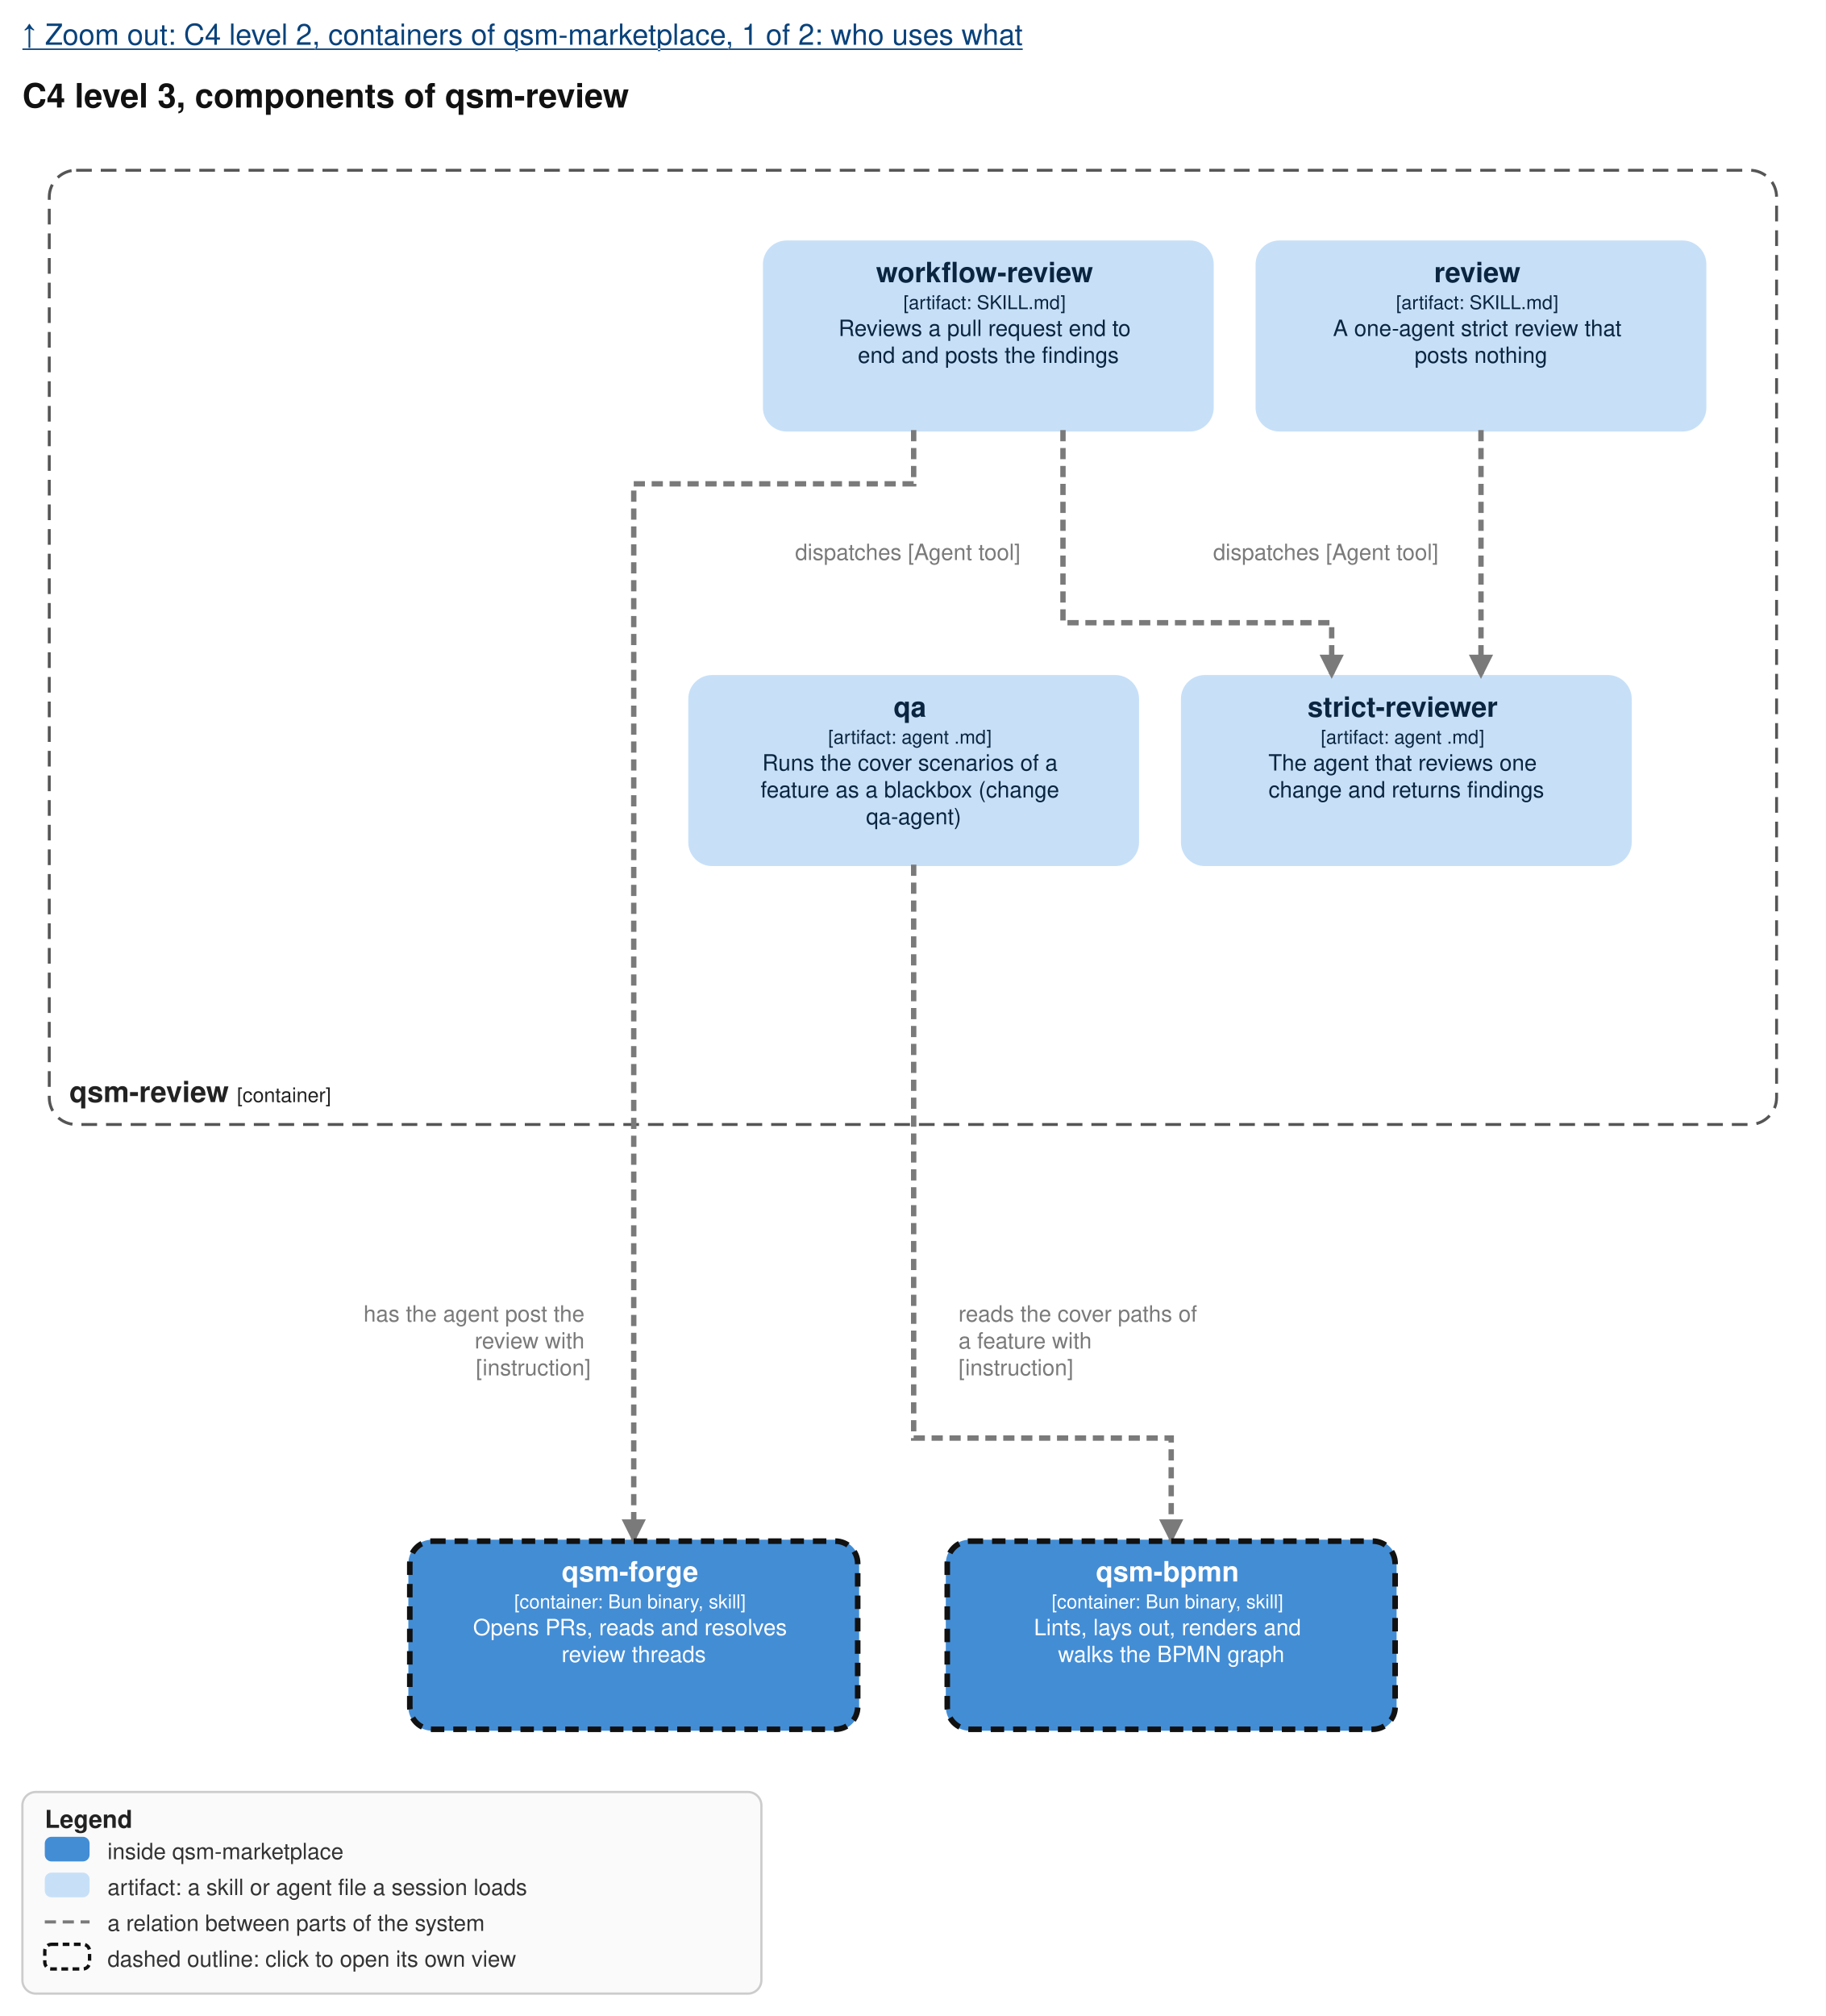
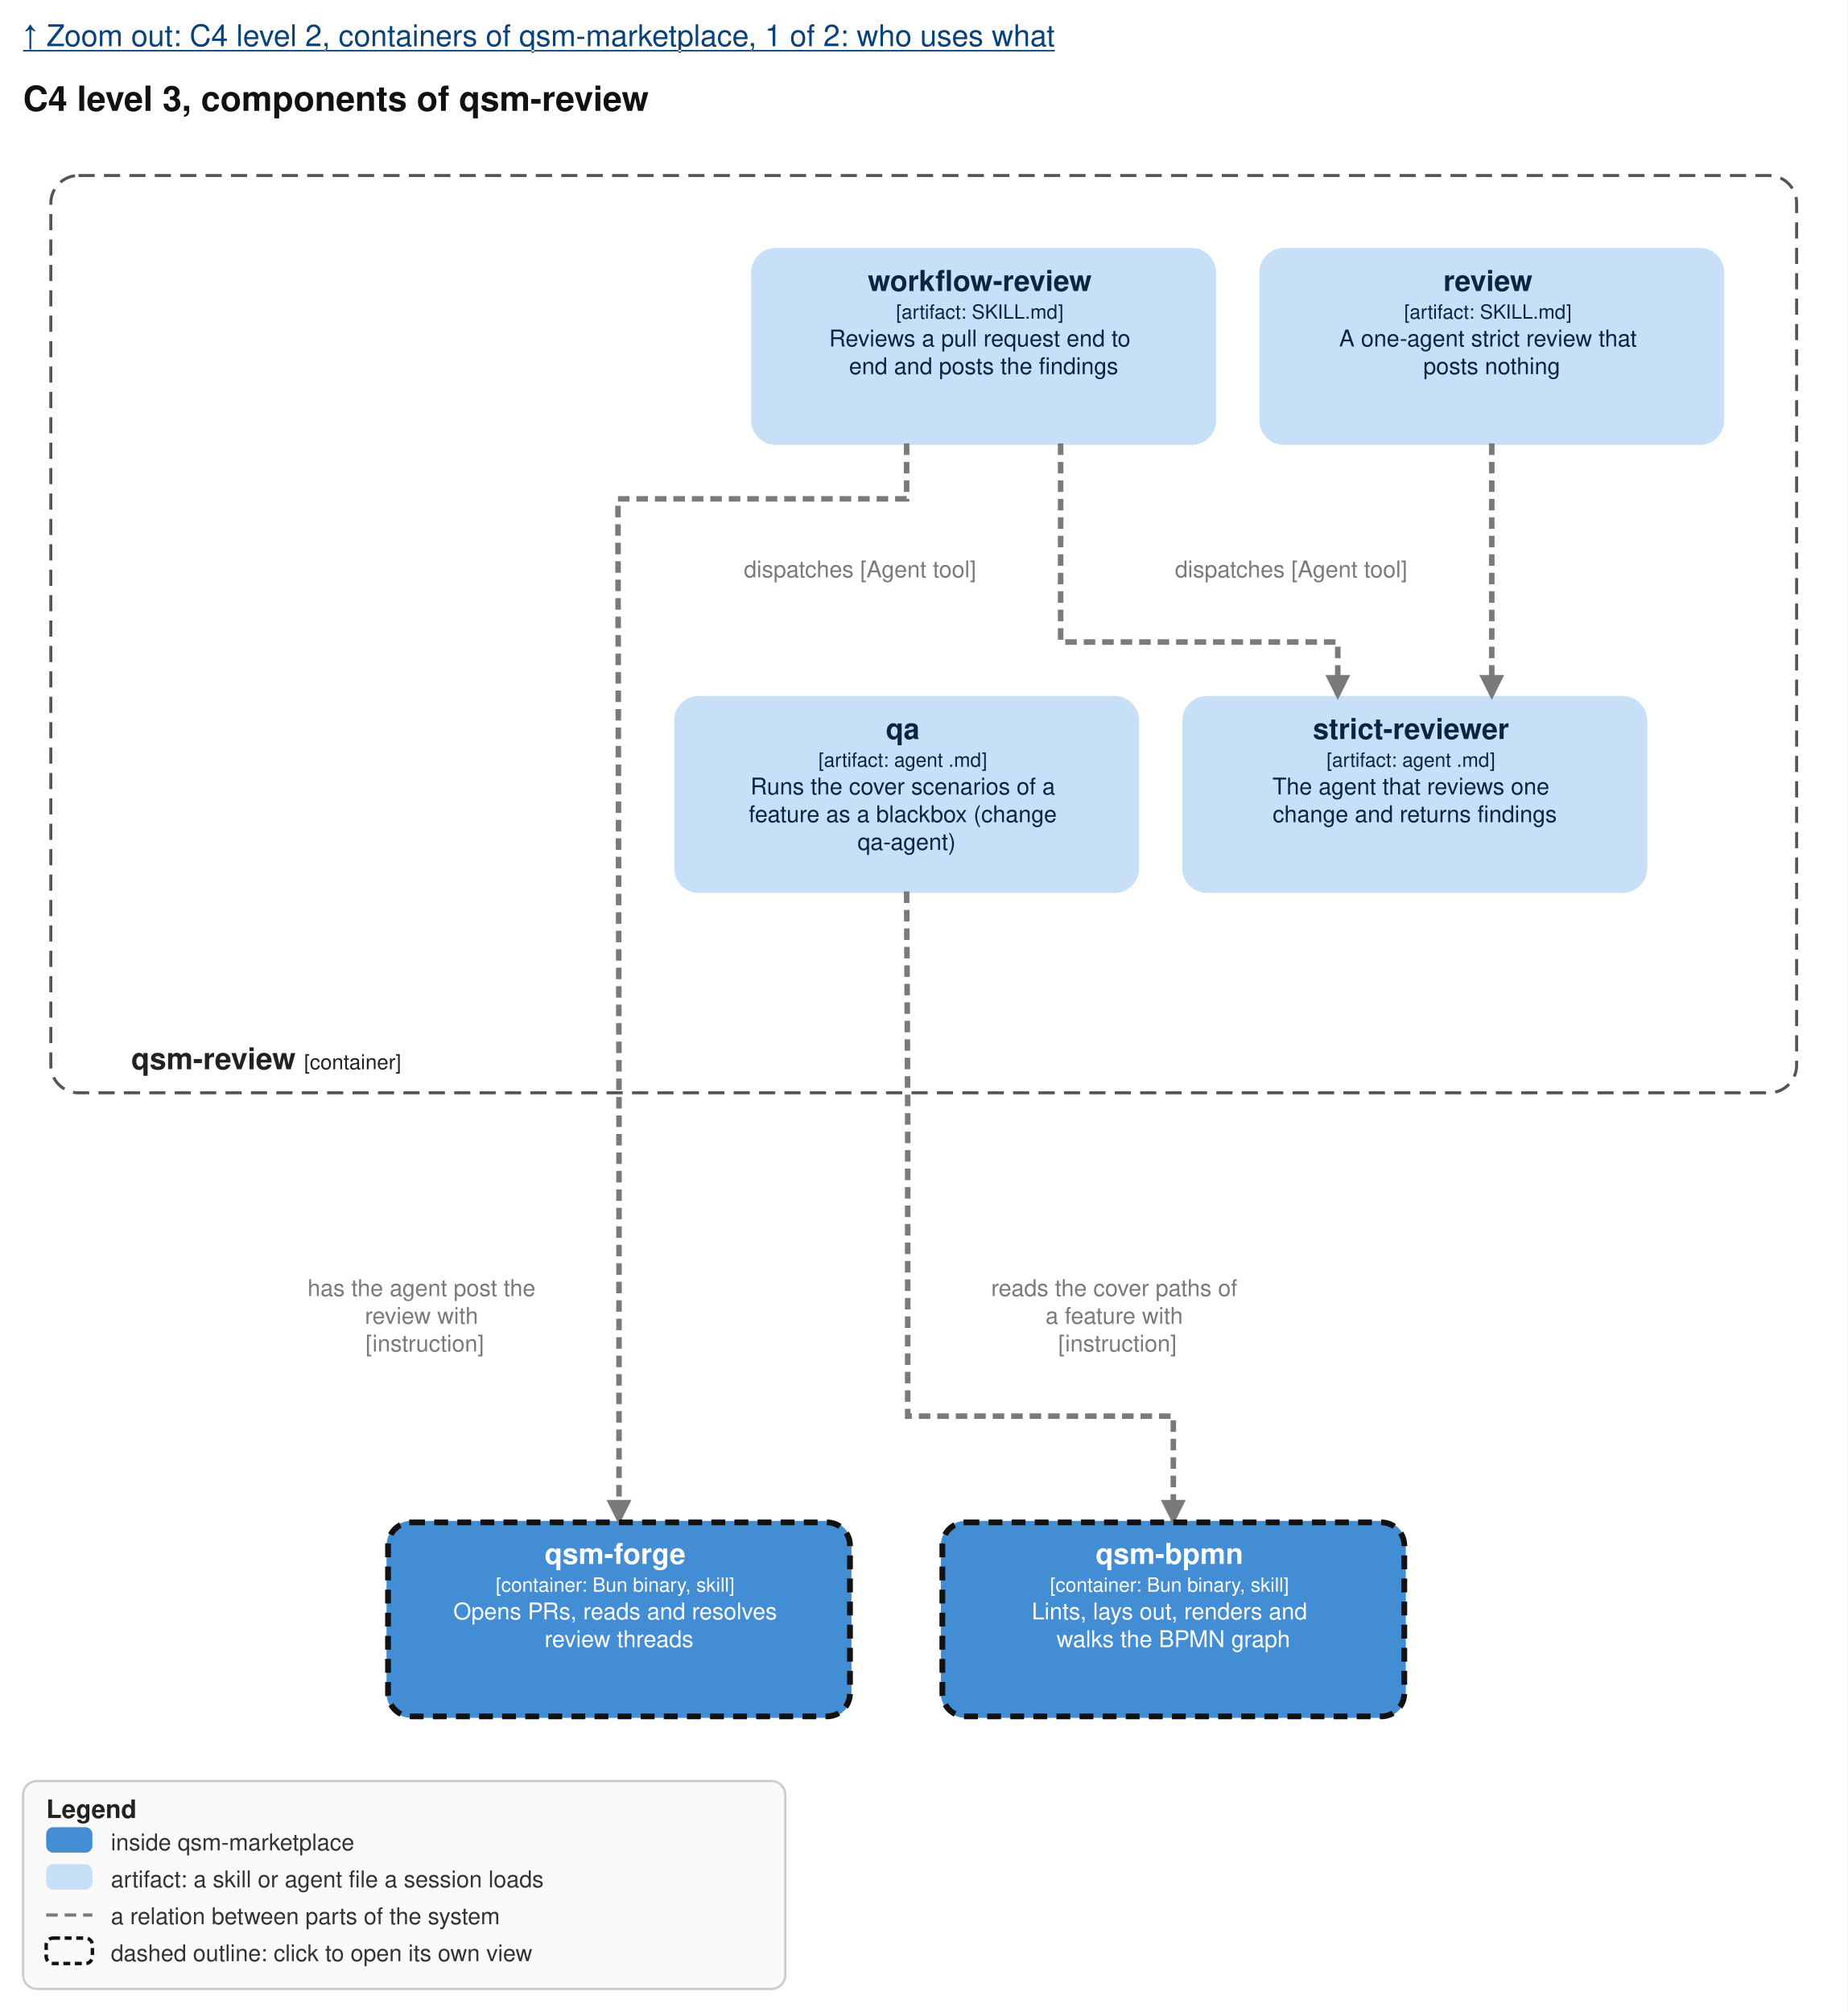
- <svg xmlns="http://www.w3.org/2000/svg" content="&lt;mxfile host=&quot;qsm-c4&quot;&gt;&lt;diagram name=&quot;components-review&quot; id=&quot;components-review&quot;&gt;&lt;mxGraphModel grid=&quot;1&quot; gridSize=&quot;10&quot; page=&quot;0&quot;&gt;&lt;root&gt;&lt;mxCell id=&quot;0&quot;/&gt;&lt;mxCell id=&quot;1&quot; parent=&quot;0&quot;/&gt;&lt;object id=&quot;c2&quot; label=&quot;&amp;lt;b&amp;gt;%c4Name%&amp;lt;/b&amp;gt;&amp;lt;div&amp;gt;[%c4Application%]&amp;lt;/div&amp;gt;&quot; placeholders=&quot;1&quot; c4Type=&quot;ContainerScopeBoundary&quot; c4Name=&quot;qsm-review&quot; c4Application=&quot;Container&quot; c4Id=&quot;mp.review&quot;&gt;&lt;mxCell style=&quot;rounded=1;fontSize=11;whiteSpace=wrap;html=1;dashed=1;arcSize=4;fillColor=none;strokeColor=#555555;fontColor=#222222;align=left;verticalAlign=bottom;spacing=10;dashPattern=8 4;metaEdit=1;connectable=0;&quot; vertex=&quot;1&quot; parent=&quot;1&quot;&gt;&lt;mxGeometry x=&quot;12&quot; y=&quot;12&quot; width=&quot;771.333&quot; height=&quot;426&quot; as=&quot;geometry&quot;/&gt;&lt;/mxCell&gt;&lt;/object&gt;&lt;object id=&quot;c3&quot; label=&quot;&amp;lt;b&amp;gt;%c4Name%&amp;lt;/b&amp;gt;&amp;lt;div&amp;gt;[%c4Type%%c4TechnologySep%%c4Technology%]&amp;lt;/div&amp;gt;&amp;lt;div style=&amp;quot;font-size:11px&amp;quot;&amp;gt;%c4Description%&amp;lt;/div&amp;gt;&quot; placeholders=&quot;1&quot; c4Type=&quot;Component&quot; c4Name=&quot;review&quot; c4Technology=&quot;SKILL.md&quot; c4TechnologySep=&quot;: &quot; c4Description=&quot;A one-agent strict review that posts nothing&quot; c4Id=&quot;mp.review.reviewskill&quot; c4Tags=&quot;artifact&quot; c4Path=&quot;plugins/qsm-review/skills/review&quot;&gt;&lt;mxCell style=&quot;rounded=1;whiteSpace=wrap;html=1;arcSize=10;fillColor=#c7e0f8;strokeColor=#c7e0f8;fontColor=#0b2540;metaEdit=1;resizable=1;&quot; vertex=&quot;1&quot; parent=&quot;1&quot;&gt;&lt;mxGeometry x=&quot;551.333&quot; y=&quot;44&quot; width=&quot;200&quot; height=&quot;84&quot; as=&quot;geometry&quot;/&gt;&lt;/mxCell&gt;&lt;/object&gt;&lt;object id=&quot;c4&quot; label=&quot;&amp;lt;b&amp;gt;%c4Name%&amp;lt;/b&amp;gt;&amp;lt;div&amp;gt;[%c4Type%%c4TechnologySep%%c4Technology%]&amp;lt;/div&amp;gt;&amp;lt;div style=&amp;quot;font-size:11px&amp;quot;&amp;gt;%c4Description%&amp;lt;/div&amp;gt;&quot; placeholders=&quot;1&quot; c4Type=&quot;Component&quot; c4Name=&quot;workflow-review&quot; c4Technology=&quot;SKILL.md&quot; c4TechnologySep=&quot;: &quot; c4Description=&quot;Reviews a pull request end to end and posts the findings&quot; c4Id=&quot;mp.review.workflow&quot; c4Tags=&quot;artifact&quot; c4Path=&quot;plugins/qsm-review/skills/workflow-review&quot;&gt;&lt;mxCell style=&quot;rounded=1;whiteSpace=wrap;html=1;arcSize=10;fillColor=#c7e0f8;strokeColor=#c7e0f8;fontColor=#0b2540;metaEdit=1;resizable=1;&quot; vertex=&quot;1&quot; parent=&quot;1&quot;&gt;&lt;mxGeometry x=&quot;331.333&quot; y=&quot;44&quot; width=&quot;200&quot; height=&quot;84&quot; as=&quot;geometry&quot;/&gt;&lt;/mxCell&gt;&lt;/object&gt;&lt;object id=&quot;c5&quot; label=&quot;&amp;lt;b&amp;gt;%c4Name%&amp;lt;/b&amp;gt;&amp;lt;div&amp;gt;[%c4Type%%c4TechnologySep%%c4Technology%]&amp;lt;/div&amp;gt;&amp;lt;div style=&amp;quot;font-size:11px&amp;quot;&amp;gt;%c4Description%&amp;lt;/div&amp;gt;&quot; placeholders=&quot;1&quot; c4Type=&quot;Component&quot; c4Name=&quot;strict-reviewer&quot; c4Technology=&quot;agent .md&quot; c4TechnologySep=&quot;: &quot; c4Description=&quot;The agent that reviews one change and returns findings&quot; c4Id=&quot;mp.review.strict&quot; c4Tags=&quot;artifact&quot; c4Path=&quot;plugins/qsm-review/agents/strict-reviewer.md&quot;&gt;&lt;mxCell style=&quot;rounded=1;whiteSpace=wrap;html=1;arcSize=10;fillColor=#c7e0f8;strokeColor=#c7e0f8;fontColor=#0b2540;metaEdit=1;resizable=1;&quot; vertex=&quot;1&quot; parent=&quot;1&quot;&gt;&lt;mxGeometry x=&quot;518&quot; y=&quot;238&quot; width=&quot;200&quot; height=&quot;84&quot; as=&quot;geometry&quot;/&gt;&lt;/mxCell&gt;&lt;/object&gt;&lt;object id=&quot;c6&quot; label=&quot;&amp;lt;b&amp;gt;%c4Name%&amp;lt;/b&amp;gt;&amp;lt;div&amp;gt;[%c4Type%%c4TechnologySep%%c4Technology%]&amp;lt;/div&amp;gt;&amp;lt;div style=&amp;quot;font-size:11px&amp;quot;&amp;gt;%c4Description%&amp;lt;/div&amp;gt;&quot; placeholders=&quot;1&quot; c4Type=&quot;Component&quot; c4Name=&quot;qa&quot; c4Technology=&quot;agent .md&quot; c4TechnologySep=&quot;: &quot; c4Description=&quot;Runs the cover scenarios of a feature as a blackbox (change qa-agent)&quot; c4Id=&quot;mp.review.qaagent&quot; c4Tags=&quot;artifact&quot; c4Path=&quot;plugins/qsm-review/agents/qa.md&quot;&gt;&lt;mxCell style=&quot;rounded=1;whiteSpace=wrap;html=1;arcSize=10;fillColor=#c7e0f8;strokeColor=#c7e0f8;fontColor=#0b2540;metaEdit=1;resizable=1;&quot; vertex=&quot;1&quot; parent=&quot;1&quot;&gt;&lt;mxGeometry x=&quot;298&quot; y=&quot;238&quot; width=&quot;200&quot; height=&quot;84&quot; as=&quot;geometry&quot;/&gt;&lt;/mxCell&gt;&lt;/object&gt;&lt;object id=&quot;c7&quot; label=&quot;&amp;lt;b&amp;gt;%c4Name%&amp;lt;/b&amp;gt;&amp;lt;div&amp;gt;[%c4Type%%c4TechnologySep%%c4Technology%]&amp;lt;/div&amp;gt;&amp;lt;div style=&amp;quot;font-size:11px&amp;quot;&amp;gt;%c4Description%&amp;lt;/div&amp;gt;&quot; placeholders=&quot;1&quot; c4Type=&quot;Container&quot; c4Name=&quot;qsm-forge&quot; c4Technology=&quot;Bun binary, skill&quot; c4TechnologySep=&quot;: &quot; c4Description=&quot;Opens PRs, reads and resolves review threads&quot; c4Id=&quot;mp.forge&quot; c4Tags=&quot;&quot; c4Path=&quot;plugins/qsm-forge&quot; c4Group=&quot;Features&quot;&gt;&lt;mxCell style=&quot;rounded=1;whiteSpace=wrap;html=1;arcSize=10;fillColor=#438dd5;strokeColor=#438dd5;fontColor=#ffffff;metaEdit=1;resizable=1;&quot; vertex=&quot;1&quot; parent=&quot;1&quot;&gt;&lt;mxGeometry x=&quot;173&quot; y=&quot;624&quot; width=&quot;200&quot; height=&quot;84&quot; as=&quot;geometry&quot;/&gt;&lt;/mxCell&gt;&lt;/object&gt;&lt;object id=&quot;c8&quot; label=&quot;&amp;lt;b&amp;gt;%c4Name%&amp;lt;/b&amp;gt;&amp;lt;div&amp;gt;[%c4Type%%c4TechnologySep%%c4Technology%]&amp;lt;/div&amp;gt;&amp;lt;div style=&amp;quot;font-size:11px&amp;quot;&amp;gt;%c4Description%&amp;lt;/div&amp;gt;&quot; placeholders=&quot;1&quot; c4Type=&quot;Container&quot; c4Name=&quot;qsm-bpmn&quot; c4Technology=&quot;Bun binary, skill&quot; c4TechnologySep=&quot;: &quot; c4Description=&quot;Lints, lays out, renders and walks the BPMN graph&quot; c4Id=&quot;mp.bpmn&quot; c4Tags=&quot;&quot; c4Path=&quot;plugins/qsm-bpmn&quot; c4Group=&quot;Features&quot;&gt;&lt;mxCell style=&quot;rounded=1;whiteSpace=wrap;html=1;arcSize=10;fillColor=#438dd5;strokeColor=#438dd5;fontColor=#ffffff;metaEdit=1;resizable=1;&quot; vertex=&quot;1&quot; parent=&quot;1&quot;&gt;&lt;mxGeometry x=&quot;413&quot; y=&quot;624&quot; width=&quot;200&quot; height=&quot;84&quot; as=&quot;geometry&quot;/&gt;&lt;/mxCell&gt;&lt;/object&gt;&lt;object id=&quot;c9&quot; label=&quot;%c4Description%&quot; placeholders=&quot;1&quot; c4Type=&quot;Relationship&quot; c4Description=&quot;has the agent post the review with [instruction]&quot;&gt;&lt;mxCell style=&quot;edgeStyle=orthogonalEdgeStyle;rounded=1;endArrow=blockThin;endFill=1;html=1;fontSize=10;strokeColor=#7a7a7a;fontColor=#7a7a7a;strokeWidth=2.4;dashed=1;metaEdit=1;&quot; edge=&quot;1&quot; parent=&quot;1&quot; source=&quot;c4&quot; target=&quot;c7&quot;&gt;&lt;mxGeometry relative=&quot;1&quot; as=&quot;geometry&quot;&gt;&lt;Array as=&quot;points&quot;&gt;&lt;mxPoint x=&quot;398&quot; y=&quot;152&quot;/&gt;&lt;mxPoint x=&quot;273&quot; y=&quot;152&quot;/&gt;&lt;/Array&gt;&lt;/mxGeometry&gt;&lt;/mxCell&gt;&lt;/object&gt;&lt;object id=&quot;c10&quot; label=&quot;%c4Description%&quot; placeholders=&quot;1&quot; c4Type=&quot;Relationship&quot; c4Description=&quot;reads the cover paths of a feature with [instruction]&quot;&gt;&lt;mxCell style=&quot;edgeStyle=orthogonalEdgeStyle;rounded=1;endArrow=blockThin;endFill=1;html=1;fontSize=10;strokeColor=#7a7a7a;fontColor=#7a7a7a;strokeWidth=2.4;dashed=1;metaEdit=1;&quot; edge=&quot;1&quot; parent=&quot;1&quot; source=&quot;c6&quot; target=&quot;c8&quot;&gt;&lt;mxGeometry relative=&quot;1&quot; as=&quot;geometry&quot;&gt;&lt;Array as=&quot;points&quot;&gt;&lt;mxPoint x=&quot;398&quot; y=&quot;578&quot;/&gt;&lt;mxPoint x=&quot;513&quot; y=&quot;578&quot;/&gt;&lt;/Array&gt;&lt;/mxGeometry&gt;&lt;/mxCell&gt;&lt;/object&gt;&lt;object id=&quot;c11&quot; label=&quot;%c4Description%&quot; placeholders=&quot;1&quot; c4Type=&quot;Relationship&quot; c4Description=&quot;dispatches [Agent tool]&quot;&gt;&lt;mxCell style=&quot;edgeStyle=orthogonalEdgeStyle;rounded=1;endArrow=blockThin;endFill=1;html=1;fontSize=10;strokeColor=#7a7a7a;fontColor=#7a7a7a;strokeWidth=2.4;dashed=1;metaEdit=1;&quot; edge=&quot;1&quot; parent=&quot;1&quot; source=&quot;c4&quot; target=&quot;c5&quot;&gt;&lt;mxGeometry relative=&quot;1&quot; as=&quot;geometry&quot;&gt;&lt;Array as=&quot;points&quot;&gt;&lt;mxPoint x=&quot;464.667&quot; y=&quot;214&quot;/&gt;&lt;mxPoint x=&quot;584.667&quot; y=&quot;214&quot;/&gt;&lt;/Array&gt;&lt;/mxGeometry&gt;&lt;/mxCell&gt;&lt;/object&gt;&lt;object id=&quot;c12&quot; label=&quot;%c4Description%&quot; placeholders=&quot;1&quot; c4Type=&quot;Relationship&quot; c4Description=&quot;dispatches [Agent tool]&quot;&gt;&lt;mxCell style=&quot;edgeStyle=orthogonalEdgeStyle;rounded=1;endArrow=blockThin;endFill=1;html=1;fontSize=10;strokeColor=#7a7a7a;fontColor=#7a7a7a;strokeWidth=2.4;dashed=1;metaEdit=1;&quot; edge=&quot;1&quot; parent=&quot;1&quot; source=&quot;c3&quot; target=&quot;c5&quot;&gt;&lt;mxGeometry relative=&quot;1&quot; as=&quot;geometry&quot;&gt;&lt;Array as=&quot;points&quot;&gt;&lt;/Array&gt;&lt;/mxGeometry&gt;&lt;/mxCell&gt;&lt;/object&gt;&lt;/root&gt;&lt;/mxGraphModel&gt;&lt;/diagram&gt;&lt;/mxfile&gt;" width="815.333" height="900" viewBox="-10 -64 815.333 900" font-family="Helvetica, Arial, sans-serif">
+ <svg xmlns="http://www.w3.org/2000/svg" content="&lt;mxfile host=&quot;qsm-c4&quot;&gt;&lt;diagram name=&quot;components-review&quot; id=&quot;components-review&quot;&gt;&lt;mxGraphModel grid=&quot;1&quot; gridSize=&quot;10&quot; page=&quot;0&quot;&gt;&lt;root&gt;&lt;mxCell id=&quot;0&quot;/&gt;&lt;mxCell id=&quot;1&quot; parent=&quot;0&quot;/&gt;&lt;object id=&quot;c2&quot; label=&quot;&amp;lt;b&amp;gt;%c4Name%&amp;lt;/b&amp;gt;&amp;lt;div&amp;gt;[%c4Application%]&amp;lt;/div&amp;gt;&quot; placeholders=&quot;1&quot; c4Type=&quot;ContainerScopeBoundary&quot; c4Name=&quot;qsm-review&quot; c4Application=&quot;Container&quot; c4Id=&quot;mp.review&quot;&gt;&lt;mxCell style=&quot;rounded=1;fontSize=11;whiteSpace=wrap;html=1;dashed=1;arcSize=4;fillColor=none;strokeColor=#555555;fontColor=#222222;align=left;verticalAlign=bottom;spacing=10;dashPattern=8 4;metaEdit=1;connectable=0;&quot; vertex=&quot;1&quot; parent=&quot;1&quot;&gt;&lt;mxGeometry x=&quot;12&quot; y=&quot;12&quot; width=&quot;755.873&quot; height=&quot;397.2&quot; as=&quot;geometry&quot;/&gt;&lt;/mxCell&gt;&lt;/object&gt;&lt;object id=&quot;c3&quot; label=&quot;&amp;lt;b&amp;gt;%c4Name%&amp;lt;/b&amp;gt;&amp;lt;div&amp;gt;[%c4Type%%c4TechnologySep%%c4Technology%]&amp;lt;/div&amp;gt;&amp;lt;div style=&amp;quot;font-size:11px&amp;quot;&amp;gt;%c4Description%&amp;lt;/div&amp;gt;&quot; placeholders=&quot;1&quot; c4Type=&quot;Component&quot; c4Name=&quot;review&quot; c4Technology=&quot;SKILL.md&quot; c4TechnologySep=&quot;: &quot; c4Description=&quot;A one-agent strict review that posts nothing&quot; c4Id=&quot;mp.review.reviewskill&quot; c4Tags=&quot;artifact&quot; c4Path=&quot;plugins/qsm-review/skills/review&quot;&gt;&lt;mxCell style=&quot;rounded=1;whiteSpace=wrap;html=1;arcSize=10;fillColor=#c7e0f8;strokeColor=#c7e0f8;fontColor=#0b2540;metaEdit=1;resizable=1;&quot; vertex=&quot;1&quot; parent=&quot;1&quot;&gt;&lt;mxGeometry x=&quot;535.873&quot; y=&quot;44&quot; width=&quot;200&quot; height=&quot;84&quot; as=&quot;geometry&quot;/&gt;&lt;/mxCell&gt;&lt;/object&gt;&lt;object id=&quot;c4&quot; label=&quot;&amp;lt;b&amp;gt;%c4Name%&amp;lt;/b&amp;gt;&amp;lt;div&amp;gt;[%c4Type%%c4TechnologySep%%c4Technology%]&amp;lt;/div&amp;gt;&amp;lt;div style=&amp;quot;font-size:11px&amp;quot;&amp;gt;%c4Description%&amp;lt;/div&amp;gt;&quot; placeholders=&quot;1&quot; c4Type=&quot;Component&quot; c4Name=&quot;workflow-review&quot; c4Technology=&quot;SKILL.md&quot; c4TechnologySep=&quot;: &quot; c4Description=&quot;Reviews a pull request end to end and posts the findings&quot; c4Id=&quot;mp.review.workflow&quot; c4Tags=&quot;artifact&quot; c4Path=&quot;plugins/qsm-review/skills/workflow-review&quot;&gt;&lt;mxCell style=&quot;rounded=1;whiteSpace=wrap;html=1;arcSize=10;fillColor=#c7e0f8;strokeColor=#c7e0f8;fontColor=#0b2540;metaEdit=1;resizable=1;&quot; vertex=&quot;1&quot; parent=&quot;1&quot;&gt;&lt;mxGeometry x=&quot;315.873&quot; y=&quot;44&quot; width=&quot;200&quot; height=&quot;84&quot; as=&quot;geometry&quot;/&gt;&lt;/mxCell&gt;&lt;/object&gt;&lt;object id=&quot;c5&quot; label=&quot;&amp;lt;b&amp;gt;%c4Name%&amp;lt;/b&amp;gt;&amp;lt;div&amp;gt;[%c4Type%%c4TechnologySep%%c4Technology%]&amp;lt;/div&amp;gt;&amp;lt;div style=&amp;quot;font-size:11px&amp;quot;&amp;gt;%c4Description%&amp;lt;/div&amp;gt;&quot; placeholders=&quot;1&quot; c4Type=&quot;Component&quot; c4Name=&quot;strict-reviewer&quot; c4Technology=&quot;agent .md&quot; c4TechnologySep=&quot;: &quot; c4Description=&quot;The agent that reviews one change and returns findings&quot; c4Id=&quot;mp.review.strict&quot; c4Tags=&quot;artifact&quot; c4Path=&quot;plugins/qsm-review/agents/strict-reviewer.md&quot;&gt;&lt;mxCell style=&quot;rounded=1;whiteSpace=wrap;html=1;arcSize=10;fillColor=#c7e0f8;strokeColor=#c7e0f8;fontColor=#0b2540;metaEdit=1;resizable=1;&quot; vertex=&quot;1&quot; parent=&quot;1&quot;&gt;&lt;mxGeometry x=&quot;502.54&quot; y=&quot;238&quot; width=&quot;200&quot; height=&quot;84&quot; as=&quot;geometry&quot;/&gt;&lt;/mxCell&gt;&lt;/object&gt;&lt;object id=&quot;c6&quot; label=&quot;&amp;lt;b&amp;gt;%c4Name%&amp;lt;/b&amp;gt;&amp;lt;div&amp;gt;[%c4Type%%c4TechnologySep%%c4Technology%]&amp;lt;/div&amp;gt;&amp;lt;div style=&amp;quot;font-size:11px&amp;quot;&amp;gt;%c4Description%&amp;lt;/div&amp;gt;&quot; placeholders=&quot;1&quot; c4Type=&quot;Component&quot; c4Name=&quot;qa&quot; c4Technology=&quot;agent .md&quot; c4TechnologySep=&quot;: &quot; c4Description=&quot;Runs the cover scenarios of a feature as a blackbox (change qa-agent)&quot; c4Id=&quot;mp.review.qaagent&quot; c4Tags=&quot;artifact&quot; c4Path=&quot;plugins/qsm-review/agents/qa.md&quot;&gt;&lt;mxCell style=&quot;rounded=1;whiteSpace=wrap;html=1;arcSize=10;fillColor=#c7e0f8;strokeColor=#c7e0f8;fontColor=#0b2540;metaEdit=1;resizable=1;&quot; vertex=&quot;1&quot; parent=&quot;1&quot;&gt;&lt;mxGeometry x=&quot;282.54&quot; y=&quot;238&quot; width=&quot;200&quot; height=&quot;84&quot; as=&quot;geometry&quot;/&gt;&lt;/mxCell&gt;&lt;/object&gt;&lt;object id=&quot;c7&quot; label=&quot;&amp;lt;b&amp;gt;%c4Name%&amp;lt;/b&amp;gt;&amp;lt;div&amp;gt;[%c4Type%%c4TechnologySep%%c4Technology%]&amp;lt;/div&amp;gt;&amp;lt;div style=&amp;quot;font-size:11px&amp;quot;&amp;gt;%c4Description%&amp;lt;/div&amp;gt;&quot; placeholders=&quot;1&quot; c4Type=&quot;Container&quot; c4Name=&quot;qsm-forge&quot; c4Technology=&quot;Bun binary, skill&quot; c4TechnologySep=&quot;: &quot; c4Description=&quot;Opens PRs, reads and resolves review threads&quot; c4Id=&quot;mp.forge&quot; c4Tags=&quot;&quot; c4Path=&quot;plugins/qsm-forge&quot; c4Group=&quot;Features&quot;&gt;&lt;mxCell style=&quot;rounded=1;whiteSpace=wrap;html=1;arcSize=10;fillColor=#438dd5;strokeColor=#438dd5;fontColor=#ffffff;metaEdit=1;resizable=1;&quot; vertex=&quot;1&quot; parent=&quot;1&quot;&gt;&lt;mxGeometry x=&quot;158&quot; y=&quot;595.2&quot; width=&quot;200&quot; height=&quot;84&quot; as=&quot;geometry&quot;/&gt;&lt;/mxCell&gt;&lt;/object&gt;&lt;object id=&quot;c8&quot; label=&quot;&amp;lt;b&amp;gt;%c4Name%&amp;lt;/b&amp;gt;&amp;lt;div&amp;gt;[%c4Type%%c4TechnologySep%%c4Technology%]&amp;lt;/div&amp;gt;&amp;lt;div style=&amp;quot;font-size:11px&amp;quot;&amp;gt;%c4Description%&amp;lt;/div&amp;gt;&quot; placeholders=&quot;1&quot; c4Type=&quot;Container&quot; c4Name=&quot;qsm-bpmn&quot; c4Technology=&quot;Bun binary, skill&quot; c4TechnologySep=&quot;: &quot; c4Description=&quot;Lints, lays out, renders and walks the BPMN graph&quot; c4Id=&quot;mp.bpmn&quot; c4Tags=&quot;&quot; c4Path=&quot;plugins/qsm-bpmn&quot; c4Group=&quot;Features&quot;&gt;&lt;mxCell style=&quot;rounded=1;whiteSpace=wrap;html=1;arcSize=10;fillColor=#438dd5;strokeColor=#438dd5;fontColor=#ffffff;metaEdit=1;resizable=1;&quot; vertex=&quot;1&quot; parent=&quot;1&quot;&gt;&lt;mxGeometry x=&quot;398&quot; y=&quot;595.2&quot; width=&quot;200&quot; height=&quot;84&quot; as=&quot;geometry&quot;/&gt;&lt;/mxCell&gt;&lt;/object&gt;&lt;object id=&quot;c9&quot; label=&quot;%c4Description%&quot; placeholders=&quot;1&quot; c4Type=&quot;Relationship&quot; c4Description=&quot;has the agent post the review with [instruction]&quot;&gt;&lt;mxCell style=&quot;edgeStyle=orthogonalEdgeStyle;rounded=1;endArrow=blockThin;endFill=1;html=1;fontSize=10;strokeColor=#7a7a7a;fontColor=#7a7a7a;strokeWidth=2.4;dashed=1;metaEdit=1;&quot; edge=&quot;1&quot; parent=&quot;1&quot; source=&quot;c4&quot; target=&quot;c7&quot;&gt;&lt;mxGeometry relative=&quot;1&quot; as=&quot;geometry&quot;&gt;&lt;Array as=&quot;points&quot;&gt;&lt;mxPoint x=&quot;382.54&quot; y=&quot;152&quot;/&gt;&lt;mxPoint x=&quot;257.54&quot; y=&quot;152&quot;/&gt;&lt;mxPoint x=&quot;258&quot; y=&quot;417.2&quot;/&gt;&lt;/Array&gt;&lt;/mxGeometry&gt;&lt;/mxCell&gt;&lt;/object&gt;&lt;object id=&quot;c10&quot; label=&quot;%c4Description%&quot; placeholders=&quot;1&quot; c4Type=&quot;Relationship&quot; c4Description=&quot;reads the cover paths of a feature with [instruction]&quot;&gt;&lt;mxCell style=&quot;edgeStyle=orthogonalEdgeStyle;rounded=1;endArrow=blockThin;endFill=1;html=1;fontSize=10;strokeColor=#7a7a7a;fontColor=#7a7a7a;strokeWidth=2.4;dashed=1;metaEdit=1;&quot; edge=&quot;1&quot; parent=&quot;1&quot; source=&quot;c6&quot; target=&quot;c8&quot;&gt;&lt;mxGeometry relative=&quot;1&quot; as=&quot;geometry&quot;&gt;&lt;Array as=&quot;points&quot;&gt;&lt;mxPoint x=&quot;383&quot; y=&quot;417.2&quot;/&gt;&lt;mxPoint x=&quot;383&quot; y=&quot;549.2&quot;/&gt;&lt;mxPoint x=&quot;498&quot; y=&quot;549.2&quot;/&gt;&lt;/Array&gt;&lt;/mxGeometry&gt;&lt;/mxCell&gt;&lt;/object&gt;&lt;object id=&quot;c11&quot; label=&quot;%c4Description%&quot; placeholders=&quot;1&quot; c4Type=&quot;Relationship&quot; c4Description=&quot;dispatches [Agent tool]&quot;&gt;&lt;mxCell style=&quot;edgeStyle=orthogonalEdgeStyle;rounded=1;endArrow=blockThin;endFill=1;html=1;fontSize=10;strokeColor=#7a7a7a;fontColor=#7a7a7a;strokeWidth=2.4;dashed=1;metaEdit=1;&quot; edge=&quot;1&quot; parent=&quot;1&quot; source=&quot;c4&quot; target=&quot;c5&quot;&gt;&lt;mxGeometry relative=&quot;1&quot; as=&quot;geometry&quot;&gt;&lt;Array as=&quot;points&quot;&gt;&lt;mxPoint x=&quot;449.207&quot; y=&quot;214&quot;/&gt;&lt;mxPoint x=&quot;569.207&quot; y=&quot;214&quot;/&gt;&lt;/Array&gt;&lt;/mxGeometry&gt;&lt;/mxCell&gt;&lt;/object&gt;&lt;object id=&quot;c12&quot; label=&quot;%c4Description%&quot; placeholders=&quot;1&quot; c4Type=&quot;Relationship&quot; c4Description=&quot;dispatches [Agent tool]&quot;&gt;&lt;mxCell style=&quot;edgeStyle=orthogonalEdgeStyle;rounded=1;endArrow=blockThin;endFill=1;html=1;fontSize=10;strokeColor=#7a7a7a;fontColor=#7a7a7a;strokeWidth=2.4;dashed=1;metaEdit=1;&quot; edge=&quot;1&quot; parent=&quot;1&quot; source=&quot;c3&quot; target=&quot;c5&quot;&gt;&lt;mxGeometry relative=&quot;1&quot; as=&quot;geometry&quot;&gt;&lt;Array as=&quot;points&quot;&gt;&lt;/Array&gt;&lt;/mxGeometry&gt;&lt;/mxCell&gt;&lt;/object&gt;&lt;/root&gt;&lt;/mxGraphModel&gt;&lt;/diagram&gt;&lt;/mxfile&gt;" width="799.873" height="871.2" viewBox="-10 -64 799.873 871.2" font-family="Helvetica, Arial, sans-serif">
  <defs>
    <marker id="a08427b" viewBox="0 0 10 10" refX="9" refY="5" markerWidth="4.5" markerHeight="4.5" orient="auto">
      <path d="M0,0L10,5L0,10z" fill="#08427b" />
    </marker>
    <marker id="a6b4fbb" viewBox="0 0 10 10" refX="9" refY="5" markerWidth="4.5" markerHeight="4.5" orient="auto">
      <path d="M0,0L10,5L0,10z" fill="#6b4fbb" />
    </marker>
    <marker id="ac2410c" viewBox="0 0 10 10" refX="9" refY="5" markerWidth="4.5" markerHeight="4.5" orient="auto">
      <path d="M0,0L10,5L0,10z" fill="#c2410c" />
    </marker>
    <marker id="a15803d" viewBox="0 0 10 10" refX="9" refY="5" markerWidth="4.5" markerHeight="4.5" orient="auto">
      <path d="M0,0L10,5L0,10z" fill="#15803d" />
    </marker>
    <marker id="a0f766e" viewBox="0 0 10 10" refX="9" refY="5" markerWidth="4.5" markerHeight="4.5" orient="auto">
      <path d="M0,0L10,5L0,10z" fill="#0f766e" />
    </marker>
    <marker id="ab91c1c" viewBox="0 0 10 10" refX="9" refY="5" markerWidth="4.5" markerHeight="4.5" orient="auto">
      <path d="M0,0L10,5L0,10z" fill="#b91c1c" />
    </marker>
    <marker id="a7a7a7a" viewBox="0 0 10 10" refX="9" refY="5" markerWidth="4.5" markerHeight="4.5" orient="auto">
      <path d="M0,0L10,5L0,10z" fill="#7a7a7a" />
    </marker>
  </defs>
-   <rect x="-10" y="-64" width="815.333" height="900" fill="#ffffff" />
+   <rect x="-10" y="-64" width="799.873" height="871.2" fill="#ffffff" />
  <text x="0" y="-16" font-size="15" font-weight="bold" fill="#111111">C4 level 3, components of qsm-review</text>
-   <rect x="12" y="12" width="771.333" height="426" rx="12" fill="none" stroke="#555555" stroke-width="1.3" stroke-dasharray="7 4" />
-   <rect x="551.333" y="44" width="200" height="84" rx="10" fill="#c7e0f8" stroke="#c7e0f8" stroke-width="1.3" />
-   <text x="651.333" y="62" text-anchor="middle" fill="#0b2540">
+   <rect x="12" y="12" width="755.873" height="397.2" rx="12" fill="none" stroke="#555555" stroke-width="1.3" stroke-dasharray="7 4" />
+   <rect x="535.873" y="44" width="200" height="84" rx="10" fill="#c7e0f8" stroke="#c7e0f8" stroke-width="1.3" />
+   <text x="635.873" y="62" text-anchor="middle" fill="#0b2540">
    <tspan font-size="12.5" font-weight="bold">review</tspan>
-     <tspan x="651.333" dy="12" font-size="8.5">[artifact: SKILL.md]</tspan>
-     <tspan x="651.333" dy="12" font-size="10">A one-agent strict review that</tspan>
-     <tspan x="651.333" dy="12" font-size="10">posts nothing</tspan>
+     <tspan x="635.873" dy="12" font-size="8.5">[artifact: SKILL.md]</tspan>
+     <tspan x="635.873" dy="12" font-size="10">A one-agent strict review that</tspan>
+     <tspan x="635.873" dy="12" font-size="10">posts nothing</tspan>
  </text>
-   <rect x="331.333" y="44" width="200" height="84" rx="10" fill="#c7e0f8" stroke="#c7e0f8" stroke-width="1.3" />
-   <text x="431.333" y="62" text-anchor="middle" fill="#0b2540">
+   <rect x="315.873" y="44" width="200" height="84" rx="10" fill="#c7e0f8" stroke="#c7e0f8" stroke-width="1.3" />
+   <text x="415.873" y="62" text-anchor="middle" fill="#0b2540">
    <tspan font-size="12.5" font-weight="bold">workflow-review</tspan>
-     <tspan x="431.333" dy="12" font-size="8.5">[artifact: SKILL.md]</tspan>
-     <tspan x="431.333" dy="12" font-size="10">Reviews a pull request end to</tspan>
-     <tspan x="431.333" dy="12" font-size="10">end and posts the findings</tspan>
+     <tspan x="415.873" dy="12" font-size="8.5">[artifact: SKILL.md]</tspan>
+     <tspan x="415.873" dy="12" font-size="10">Reviews a pull request end to</tspan>
+     <tspan x="415.873" dy="12" font-size="10">end and posts the findings</tspan>
  </text>
-   <rect x="518" y="238" width="200" height="84" rx="10" fill="#c7e0f8" stroke="#c7e0f8" stroke-width="1.3" />
-   <text x="618" y="256" text-anchor="middle" fill="#0b2540">
+   <rect x="502.54" y="238" width="200" height="84" rx="10" fill="#c7e0f8" stroke="#c7e0f8" stroke-width="1.3" />
+   <text x="602.54" y="256" text-anchor="middle" fill="#0b2540">
    <tspan font-size="12.5" font-weight="bold">strict-reviewer</tspan>
-     <tspan x="618" dy="12" font-size="8.5">[artifact: agent .md]</tspan>
-     <tspan x="618" dy="12" font-size="10">The agent that reviews one</tspan>
-     <tspan x="618" dy="12" font-size="10">change and returns findings</tspan>
+     <tspan x="602.54" dy="12" font-size="8.5">[artifact: agent .md]</tspan>
+     <tspan x="602.54" dy="12" font-size="10">The agent that reviews one</tspan>
+     <tspan x="602.54" dy="12" font-size="10">change and returns findings</tspan>
  </text>
-   <rect x="298" y="238" width="200" height="84" rx="10" fill="#c7e0f8" stroke="#c7e0f8" stroke-width="1.3" />
-   <text x="398" y="256" text-anchor="middle" fill="#0b2540">
+   <rect x="282.54" y="238" width="200" height="84" rx="10" fill="#c7e0f8" stroke="#c7e0f8" stroke-width="1.3" />
+   <text x="382.54" y="256" text-anchor="middle" fill="#0b2540">
    <tspan font-size="12.5" font-weight="bold">qa</tspan>
-     <tspan x="398" dy="12" font-size="8.5">[artifact: agent .md]</tspan>
-     <tspan x="398" dy="12" font-size="10">Runs the cover scenarios of a</tspan>
-     <tspan x="398" dy="12" font-size="10">feature as a blackbox (change</tspan>
-     <tspan x="398" dy="12" font-size="10">qa-agent)</tspan>
+     <tspan x="382.54" dy="12" font-size="8.5">[artifact: agent .md]</tspan>
+     <tspan x="382.54" dy="12" font-size="10">Runs the cover scenarios of a</tspan>
+     <tspan x="382.54" dy="12" font-size="10">feature as a blackbox (change</tspan>
+     <tspan x="382.54" dy="12" font-size="10">qa-agent)</tspan>
  </text>
-   <rect x="173" y="624" width="200" height="84" rx="10" fill="#438dd5" stroke="#438dd5" stroke-width="1.3" />
-   <text x="273" y="642" text-anchor="middle" fill="#ffffff">
+   <rect x="158" y="595.2" width="200" height="84" rx="10" fill="#438dd5" stroke="#438dd5" stroke-width="1.3" />
+   <text x="258" y="613.2" text-anchor="middle" fill="#ffffff">
    <tspan font-size="12.5" font-weight="bold">qsm-forge</tspan>
-     <tspan x="273" dy="12" font-size="8.5">[container: Bun binary, skill]</tspan>
-     <tspan x="273" dy="12" font-size="10">Opens PRs, reads and resolves</tspan>
-     <tspan x="273" dy="12" font-size="10">review threads</tspan>
+     <tspan x="258" dy="12" font-size="8.5">[container: Bun binary, skill]</tspan>
+     <tspan x="258" dy="12" font-size="10">Opens PRs, reads and resolves</tspan>
+     <tspan x="258" dy="12" font-size="10">review threads</tspan>
  </text>
-   <rect x="413" y="624" width="200" height="84" rx="10" fill="#438dd5" stroke="#438dd5" stroke-width="1.3" />
-   <text x="513" y="642" text-anchor="middle" fill="#ffffff">
+   <rect x="398" y="595.2" width="200" height="84" rx="10" fill="#438dd5" stroke="#438dd5" stroke-width="1.3" />
+   <text x="498" y="613.2" text-anchor="middle" fill="#ffffff">
    <tspan font-size="12.5" font-weight="bold">qsm-bpmn</tspan>
-     <tspan x="513" dy="12" font-size="8.5">[container: Bun binary, skill]</tspan>
-     <tspan x="513" dy="12" font-size="10">Lints, lays out, renders and</tspan>
-     <tspan x="513" dy="12" font-size="10">walks the BPMN graph</tspan>
+     <tspan x="498" dy="12" font-size="8.5">[container: Bun binary, skill]</tspan>
+     <tspan x="498" dy="12" font-size="10">Lints, lays out, renders and</tspan>
+     <tspan x="498" dy="12" font-size="10">walks the BPMN graph</tspan>
  </text>
-   <polyline points="398,128 398,152 273,152 273,624" fill="none" stroke="#7a7a7a" stroke-width="2.4" stroke-dasharray="5 3" marker-end="url(#a7a7a7a)" />
-   <polyline points="398,322 398,578 513,578 513,624" fill="none" stroke="#7a7a7a" stroke-width="2.4" stroke-dasharray="5 3" marker-end="url(#a7a7a7a)" />
-   <polyline points="464.667,128 464.667,214 584.667,214 584.667,238" fill="none" stroke="#7a7a7a" stroke-width="2.4" stroke-dasharray="5 3" marker-end="url(#a7a7a7a)" />
-   <polyline points="651.333,128 651.333,238" fill="none" stroke="#7a7a7a" stroke-width="2.4" stroke-dasharray="5 3" marker-end="url(#a7a7a7a)" />
-   <rect x="17" y="413" width="192" height="20" fill="#ffffff" />
-   <text x="21" y="428" font-size="13" font-weight="bold" fill="#222222">qsm-review <tspan font-size="9" font-weight="normal">[container]</tspan>
+   <polyline points="382.54,128 382.54,152 257.54,152 258,417.2 258,595.2" fill="none" stroke="#7a7a7a" stroke-width="2.4" stroke-dasharray="5 3" marker-end="url(#a7a7a7a)" />
+   <polyline points="382.54,322 383,417.2 383,549.2 498,549.2 498,595.2" fill="none" stroke="#7a7a7a" stroke-width="2.4" stroke-dasharray="5 3" marker-end="url(#a7a7a7a)" />
+   <polyline points="449.207,128 449.207,214 569.207,214 569.207,238" fill="none" stroke="#7a7a7a" stroke-width="2.4" stroke-dasharray="5 3" marker-end="url(#a7a7a7a)" />
+   <polyline points="635.873,128 635.873,238" fill="none" stroke="#7a7a7a" stroke-width="2.4" stroke-dasharray="5 3" marker-end="url(#a7a7a7a)" />
+   <rect x="17" y="386" width="176.54" height="18.2" fill="#ffffff" />
+   <text x="105.27" y="399" font-size="13" font-weight="bold" fill="#222222" text-anchor="middle">qsm-review <tspan font-size="9" font-weight="normal">[container]</tspan>
  </text>
-   <rect x="121" y="516" width="135.8" height="38" rx="2" fill="#ffffff" />
-   <text x="253.8" y="526" font-size="10" fill="#7a7a7a" text-anchor="end">
-     <tspan x="253.8" dy="0">has the agent post the</tspan>
-     <tspan x="253.8" dy="12">review with</tspan>
-     <tspan x="253.8" dy="12">[instruction]</tspan>
+   <rect x="106" y="487.2" width="135.8" height="38" rx="2" fill="#ffffff" />
+   <text x="173.9" y="497.2" font-size="10" fill="#7a7a7a" text-anchor="middle">
+     <tspan x="173.9" dy="0">has the agent post the</tspan>
+     <tspan x="173.9" dy="12">review with</tspan>
+     <tspan x="173.9" dy="12">[instruction]</tspan>
  </text>
-   <rect x="415" y="516" width="147.6" height="38" rx="2" fill="#ffffff" />
-   <text x="418" y="526" font-size="10" fill="#7a7a7a">
-     <tspan x="418" dy="0">reads the cover paths of</tspan>
-     <tspan x="418" dy="12">a feature with</tspan>
-     <tspan x="418" dy="12">[instruction]</tspan>
+   <rect x="400" y="487.2" width="147.6" height="38" rx="2" fill="#ffffff" />
+   <text x="473.8" y="497.2" font-size="10" fill="#7a7a7a" text-anchor="middle">
+     <tspan x="473.8" dy="0">reads the cover paths of</tspan>
+     <tspan x="473.8" dy="12">a feature with</tspan>
+     <tspan x="473.8" dy="12">[instruction]</tspan>
  </text>
-   <rect x="306.967" y="176" width="141.7" height="14" rx="2" fill="#ffffff" />
-   <text x="445.667" y="186" font-size="10" fill="#7a7a7a" text-anchor="end">
-     <tspan x="445.667" dy="0">dispatches [Agent tool]</tspan>
+   <rect x="291.507" y="176" width="141.7" height="14" rx="2" fill="#ffffff" />
+   <text x="362.357" y="186" font-size="10" fill="#7a7a7a" text-anchor="middle">
+     <tspan x="362.357" dy="0">dispatches [Agent tool]</tspan>
  </text>
-   <rect x="493.633" y="176" width="141.7" height="14" rx="2" fill="#ffffff" />
-   <text x="632.333" y="186" font-size="10" fill="#7a7a7a" text-anchor="end">
-     <tspan x="632.333" dy="0">dispatches [Agent tool]</tspan>
+   <rect x="478.173" y="176" width="141.7" height="14" rx="2" fill="#ffffff" />
+   <text x="549.023" y="186" font-size="10" fill="#7a7a7a" text-anchor="middle">
+     <tspan x="549.023" dy="0">dispatches [Agent tool]</tspan>
  </text>
-   <rect x="0" y="736" width="330" height="90" rx="6" fill="#fafafa" stroke="#cccccc" />
-   <text x="10" y="752" font-size="11" font-weight="bold" fill="#222222">Legend</text>
-   <rect x="10" y="756" width="20" height="11" rx="3" fill="#438dd5" />
-   <text x="38" y="766" font-size="10" fill="#333333">inside qsm-marketplace</text>
-   <rect x="10" y="772" width="20" height="11" rx="3" fill="#c7e0f8" />
-   <text x="38" y="782" font-size="10" fill="#333333">artifact: a skill or agent file a session loads</text>
-   <line x1="10" y1="794" x2="30" y2="794" stroke="#7a7a7a" stroke-width="1.4" stroke-dasharray="5 3" />
-   <text x="38" y="798" font-size="10" fill="#333333">a relation between parts of the system</text>
-   <rect x="10" y="804" width="20" height="11" rx="3" fill="none" stroke="#111111" stroke-width="1.5" stroke-dasharray="3 2" />
-   <text x="38" y="814" font-size="10" fill="#333333">dashed outline: click to open its own view</text>
+   <rect x="0" y="707.2" width="330" height="90" rx="6" fill="#fafafa" stroke="#cccccc" />
+   <text x="10" y="723.2" font-size="11" font-weight="bold" fill="#222222">Legend</text>
+   <rect x="10" y="727.2" width="20" height="11" rx="3" fill="#438dd5" />
+   <text x="38" y="737.2" font-size="10" fill="#333333">inside qsm-marketplace</text>
+   <rect x="10" y="743.2" width="20" height="11" rx="3" fill="#c7e0f8" />
+   <text x="38" y="753.2" font-size="10" fill="#333333">artifact: a skill or agent file a session loads</text>
+   <line x1="10" y1="765.2" x2="30" y2="765.2" stroke="#7a7a7a" stroke-width="1.4" stroke-dasharray="5 3" />
+   <text x="38" y="769.2" font-size="10" fill="#333333">a relation between parts of the system</text>
+   <rect x="10" y="775.2" width="20" height="11" rx="3" fill="none" stroke="#111111" stroke-width="1.5" stroke-dasharray="3 2" />
+   <text x="38" y="785.2" font-size="10" fill="#333333">dashed outline: click to open its own view</text>
  <g class="zoom-links">
    <a href="marketplace.components-forge.drawio.svg">
-       <rect x="173" y="624" width="200" height="84" rx="10" fill="#ffffff" fill-opacity="0" stroke="#111111" stroke-width="2.5" stroke-dasharray="6 4" style="cursor: pointer" />
+       <rect x="158" y="595.2" width="200" height="84" rx="10" fill="#ffffff" fill-opacity="0" stroke="#111111" stroke-width="2.5" stroke-dasharray="6 4" style="cursor: pointer" />
    </a>
    <a href="marketplace.components-bpmn-uses.drawio.svg">
-       <rect x="413" y="624" width="200" height="84" rx="10" fill="#ffffff" fill-opacity="0" stroke="#111111" stroke-width="2.5" stroke-dasharray="6 4" style="cursor: pointer" />
+       <rect x="398" y="595.2" width="200" height="84" rx="10" fill="#ffffff" fill-opacity="0" stroke="#111111" stroke-width="2.5" stroke-dasharray="6 4" style="cursor: pointer" />
    </a>
    <a href="marketplace.containers-uses.drawio.svg">
      <text x="0" y="-44" font-size="13" fill="#08427b" text-decoration="underline">↑ Zoom out: C4 level 2, containers of qsm-marketplace, 1 of 2: who uses what</text>
    </a>
  </g>
</svg>
